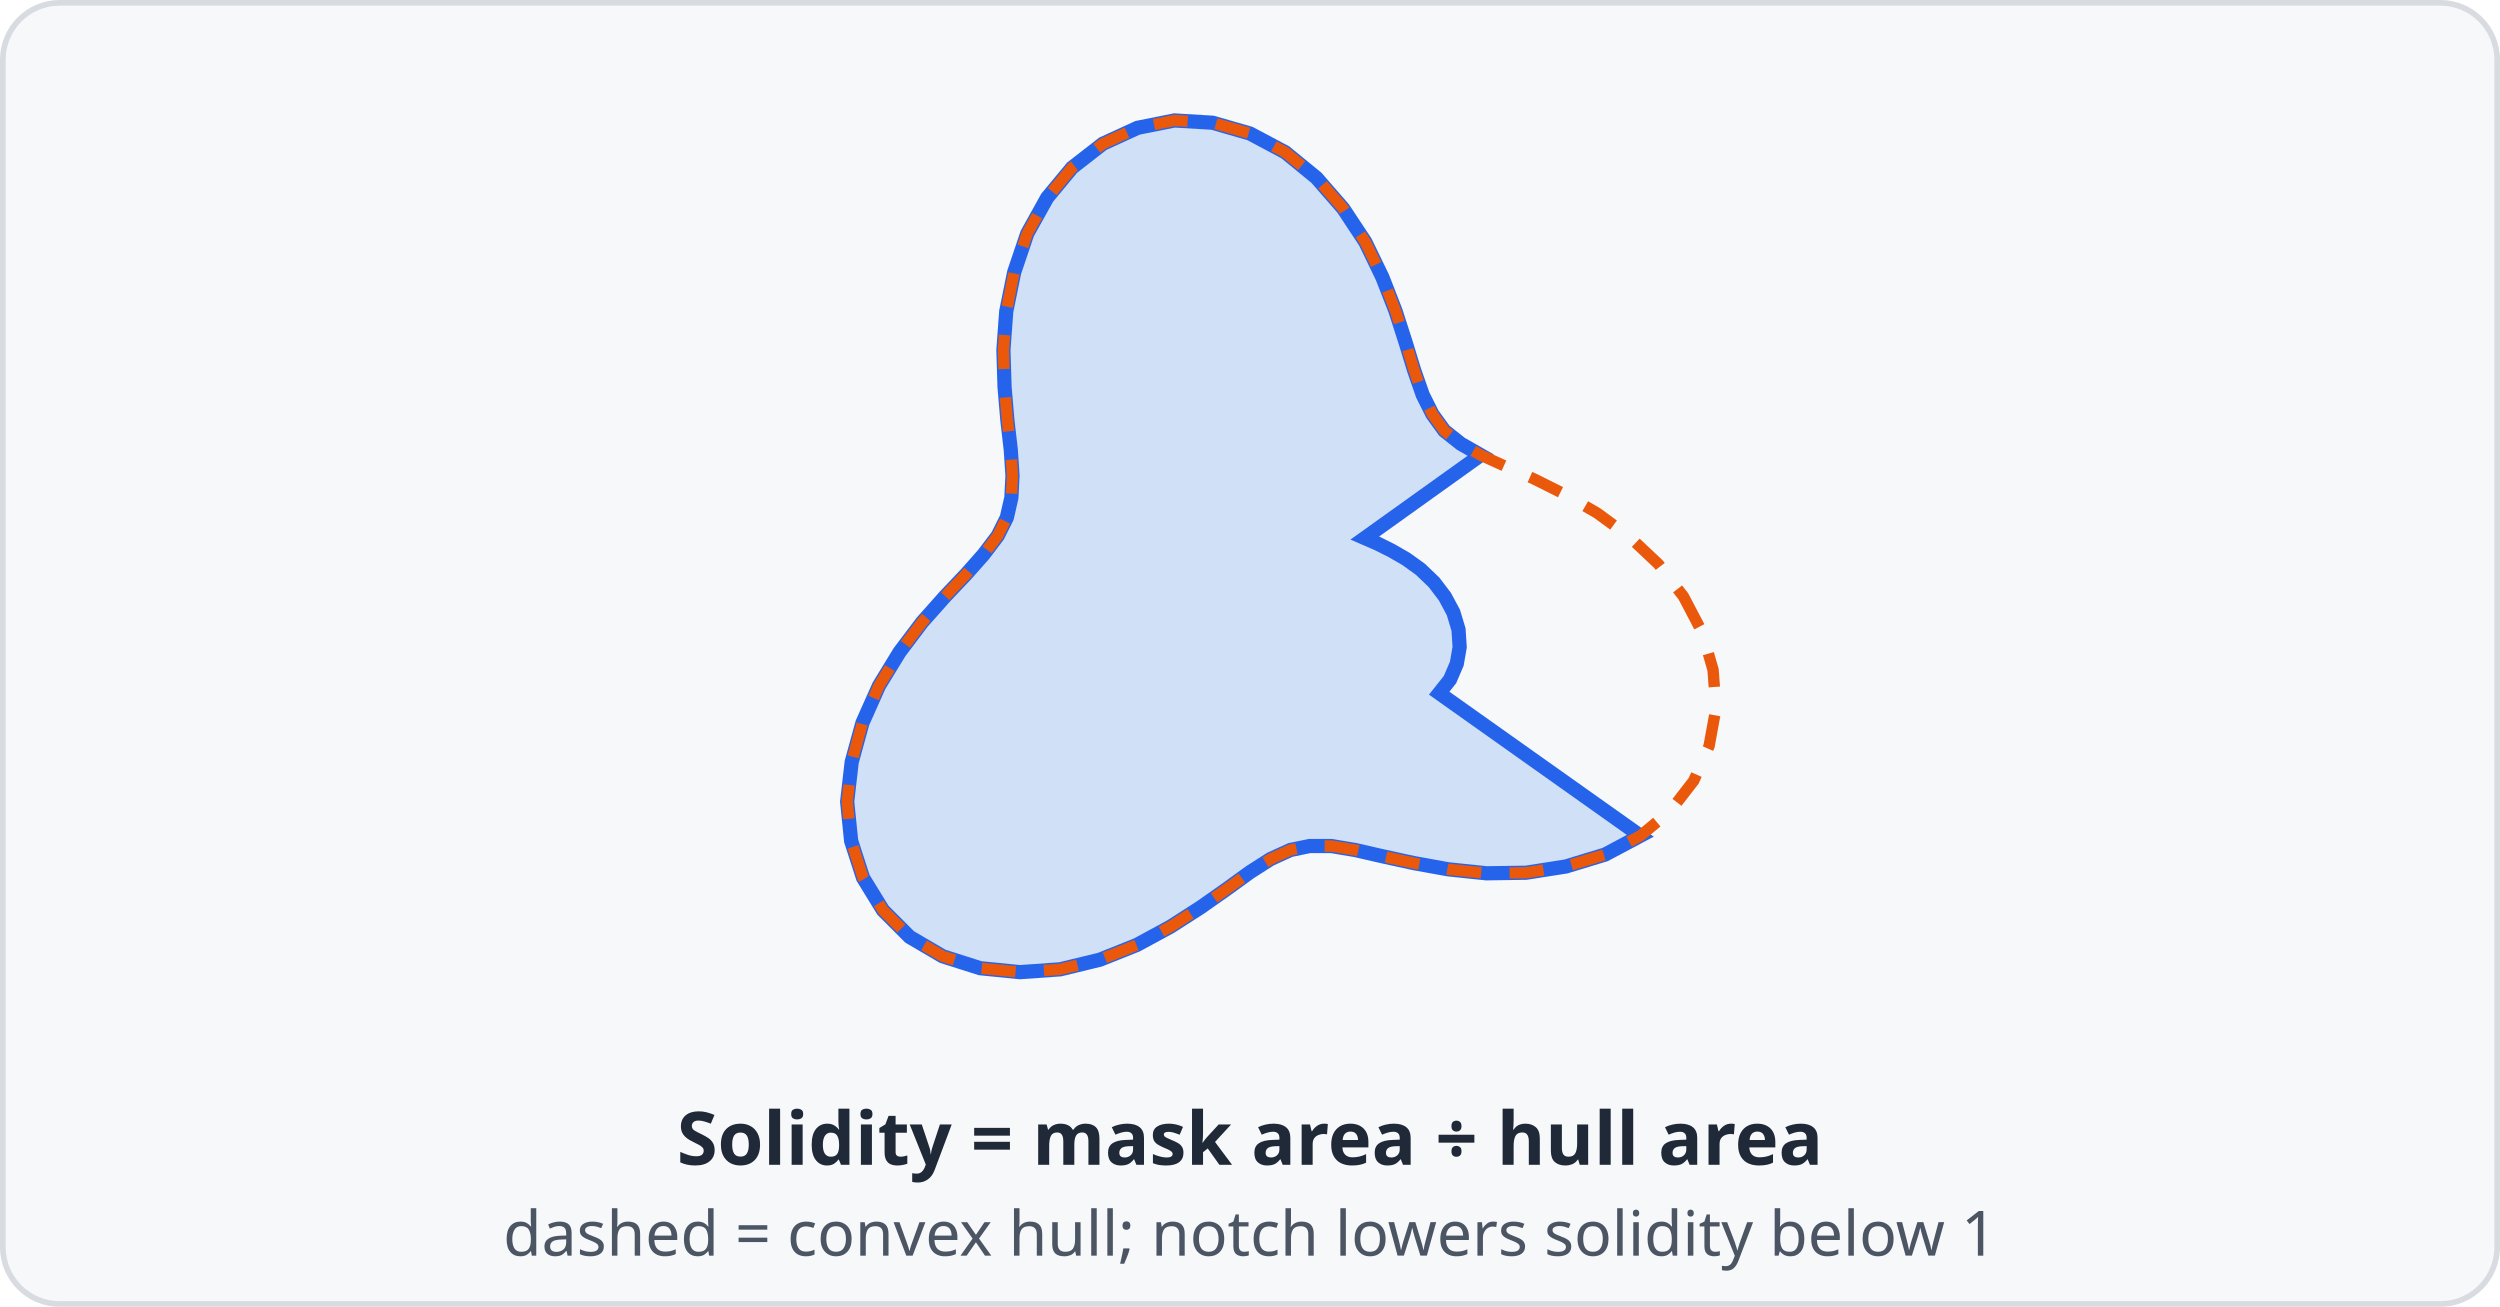
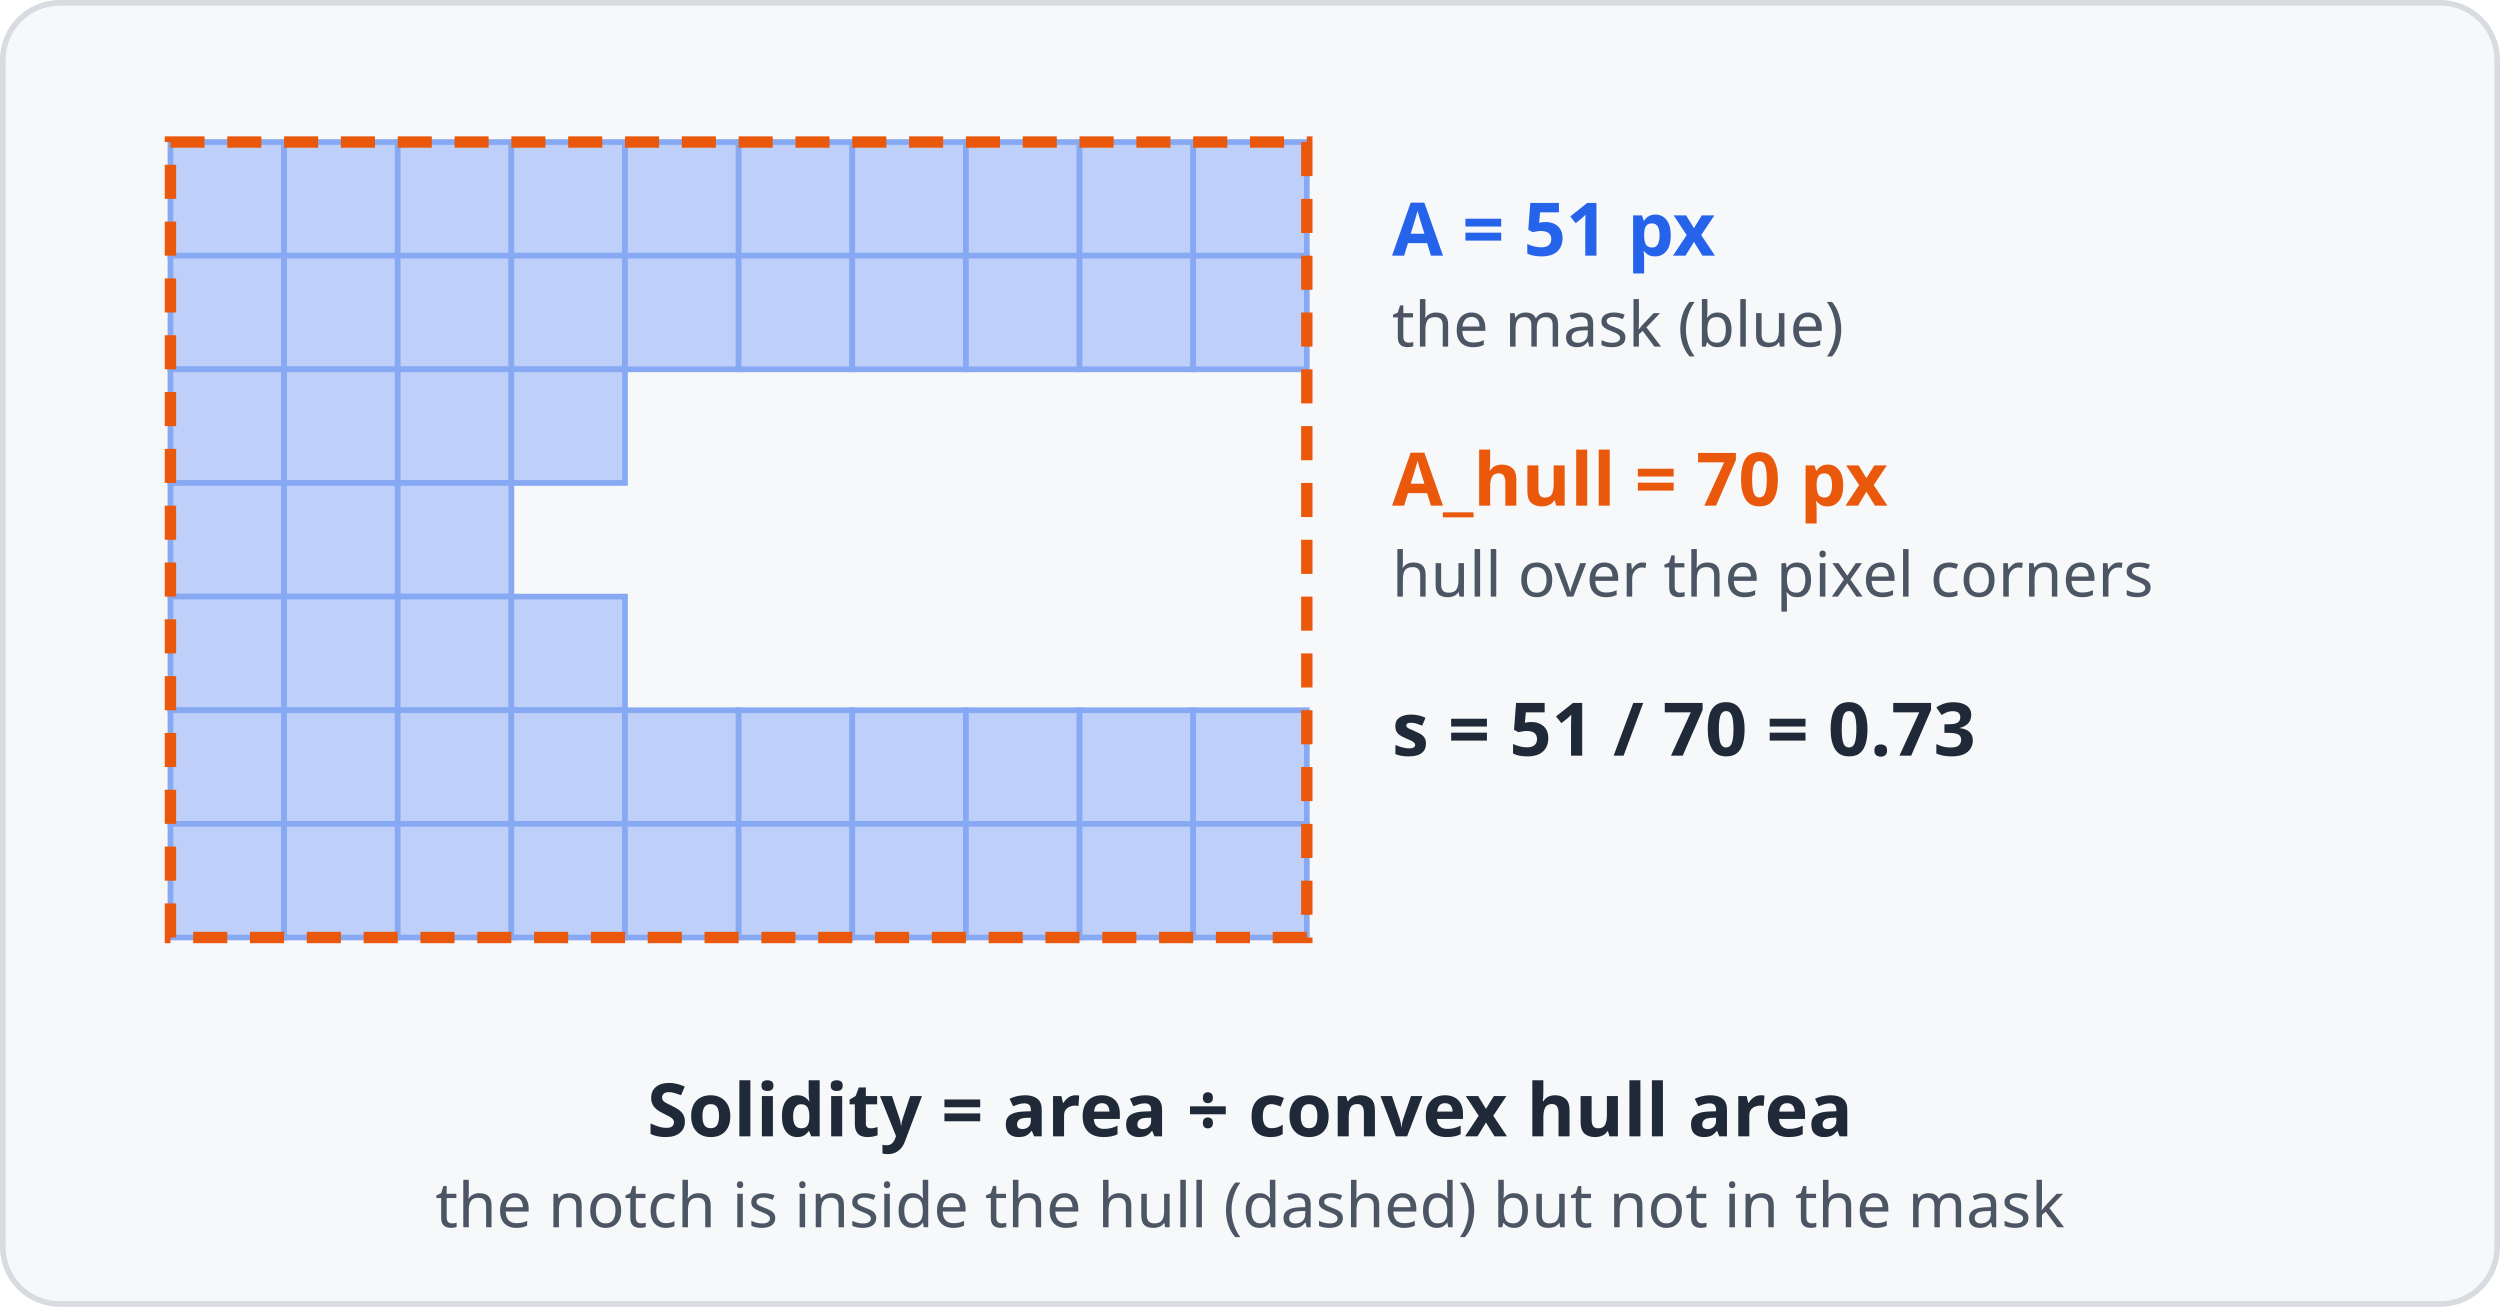
<svg xmlns="http://www.w3.org/2000/svg" width="440" height="230" viewBox="0 0 440 230">
  <style>
    .bg { fill: #f7f8fa; stroke: #d8dce1; stroke-width: 1; }
-     .shape { fill: #cfe0f7; stroke: #2563eb; stroke-width: 2.5; }
-     .shape2 { fill: #ffe3cc; stroke: #ea580c; stroke-width: 2.5; }
-     .hull { fill: none; stroke: #ea580c; stroke-width: 2; stroke-dasharray: 6 5; }
-     .axis { stroke: #111827; stroke-width: 2; }
-     .axis-minor { stroke: #ea580c; stroke-width: 2; }
-     .dim { stroke: #6b7280; stroke-width: 1.5; stroke-dasharray: 4 3; }
-     .dot { fill: #111827; }
-     .dot2 { fill: #ea580c; }
    .lbl { font: 13px sans-serif; fill: #1f2937; }
    .lbl-sm { font: 11px sans-serif; fill: #4b5563; }
    .lbl-bold { font: 13px sans-serif; font-weight: 600; fill: #1f2937; }
  </style>
+   <defs>
+     <marker id="aB" viewBox="0 0 10 10" refX="9" refY="5" markerWidth="6" markerHeight="6" orient="auto-start-reverse">
+       <path d="M0,0 L10,5 L0,10 z" fill="#2563eb" />
+     </marker>
+     <marker id="aO" viewBox="0 0 10 10" refX="9" refY="5" markerWidth="6" markerHeight="6" orient="auto-start-reverse">
+       <path d="M0,0 L10,5 L0,10 z" fill="#ea580c" />
+     </marker>
+     <marker id="aG" viewBox="0 0 10 10" refX="9" refY="5" markerWidth="6" markerHeight="6" orient="auto-start-reverse">
+       <path d="M0,0 L10,5 L0,10 z" fill="#16a34a" />
+     </marker>
+     <marker id="aP" viewBox="0 0 10 10" refX="9" refY="5" markerWidth="6" markerHeight="6" orient="auto-start-reverse">
+       <path d="M0,0 L10,5 L0,10 z" fill="#9333ea" />
+     </marker>
+     <marker id="aK" viewBox="0 0 10 10" refX="9" refY="5" markerWidth="6" markerHeight="6" orient="auto-start-reverse">
+       <path d="M0,0 L10,5 L0,10 z" fill="#4b5563" />
+     </marker>
+   </defs>
  <rect class="bg" x="0.5" y="0.5" width="439" height="229" rx="10" />
-   <path class="shape" d="M 254.3,105.0 L 255.8,107.8 L 256.7,110.8 L 256.9,113.9 L 256.4,116.8 L 255.2,119.6 L 253.3,122.0 L 288.7,147.1 L 282.5,150.4 L 275.6,152.5 L 268.6,153.6 L 261.6,153.7 L 254.9,153.0 L 248.8,151.9 L 243.3,150.7 L 238.5,149.6 L 234.3,148.9 L 230.5,148.9 L 227.1,149.6 L 223.6,151.2 L 220.0,153.5 L 216.0,156.4 L 211.3,159.7 L 206.0,163.1 L 200.1,166.3 L 193.6,168.9 L 186.6,170.6 L 179.5,171.1 L 172.5,170.4 L 165.9,168.3 L 160.1,164.9 L 155.4,160.2 L 151.9,154.5 L 149.8,148.0 L 149.1,141.1 L 149.9,134.1 L 151.8,127.2 L 154.7,120.7 L 158.3,114.8 L 162.3,109.5 L 166.3,105.0 L 170.0,101.1 L 173.1,97.6 L 175.6,94.3 L 177.2,91.1 L 178.0,87.6 L 178.2,83.7 L 177.9,79.2 L 177.3,74.0 L 176.8,68.1 L 176.6,61.6 L 177.1,54.8 L 178.5,47.9 L 180.8,41.1 L 184.3,34.8 L 188.7,29.5 L 194.1,25.3 L 200.2,22.5 L 206.7,21.2 L 213.4,21.6 L 220.0,23.5 L 226.2,26.8 L 231.7,31.3 L 236.4,36.7 L 240.3,42.6 L 243.3,48.8 L 245.6,54.7 L 247.4,60.3 L 248.9,65.2 L 250.4,69.5 L 252.1,72.9 L 254.2,75.8 L 257.1,78.1 L 260.6,80.1 L 240.2,94.7 L 242.5,95.7 L 244.9,96.9 L 247.5,98.4 L 250.0,100.2 L 252.4,102.5 Z" />
-   <path class="hull" d="M 296.3,105.0 L 299.6,111.3 L 301.5,117.9 L 302.0,124.7 L 300.8,131.3 L 298.1,137.4 L 294.0,142.7 L 288.7,147.1 L 282.5,150.4 L 275.6,152.5 L 268.6,153.6 L 261.6,153.7 L 254.9,153.0 L 248.8,151.9 L 243.3,150.7 L 238.5,149.6 L 234.3,148.9 L 230.5,148.9 L 227.1,149.6 L 223.6,151.2 L 220.0,153.5 L 216.0,156.4 L 211.3,159.7 L 206.0,163.1 L 200.1,166.3 L 193.6,168.9 L 186.6,170.6 L 179.5,171.1 L 172.5,170.4 L 165.9,168.3 L 160.1,164.9 L 155.4,160.2 L 151.9,154.5 L 149.8,148.0 L 149.1,141.1 L 149.9,134.1 L 151.8,127.2 L 154.7,120.7 L 158.3,114.8 L 162.3,109.5 L 166.3,105.0 L 170.0,101.1 L 173.1,97.6 L 175.6,94.3 L 177.2,91.1 L 178.0,87.6 L 178.2,83.7 L 177.9,79.2 L 177.3,74.0 L 176.8,68.1 L 176.6,61.6 L 177.1,54.8 L 178.5,47.9 L 180.8,41.1 L 184.3,34.8 L 188.7,29.5 L 194.1,25.3 L 200.2,22.5 L 206.7,21.2 L 213.4,21.6 L 220.0,23.5 L 226.2,26.8 L 231.7,31.3 L 236.4,36.7 L 240.3,42.6 L 243.3,48.8 L 245.6,54.7 L 247.4,60.3 L 248.9,65.2 L 250.4,69.5 L 252.1,72.9 L 254.2,75.8 L 257.1,78.1 L 260.6,80.1 L 265.0,82.1 L 270.0,84.3 L 275.4,87.0 L 281.1,90.3 L 286.7,94.4 L 291.9,99.3 Z" />
-   <text class="lbl-bold" x="220" y="205" text-anchor="middle">Solidity = mask area ÷ hull area</text>
-   <text class="lbl-sm" x="220" y="221" text-anchor="middle">dashed = convex hull; notch lowers solidity below 1</text>
+   <rect x="30" y="25" width="20" height="20" fill="#bed0f9" stroke="#87a9f4" stroke-width="1" />
+   <rect x="50" y="25" width="20" height="20" fill="#bed0f9" stroke="#87a9f4" stroke-width="1" />
+   <rect x="70" y="25" width="20" height="20" fill="#bed0f9" stroke="#87a9f4" stroke-width="1" />
+   <rect x="90" y="25" width="20" height="20" fill="#bed0f9" stroke="#87a9f4" stroke-width="1" />
+   <rect x="110" y="25" width="20" height="20" fill="#bed0f9" stroke="#87a9f4" stroke-width="1" />
+   <rect x="130" y="25" width="20" height="20" fill="#bed0f9" stroke="#87a9f4" stroke-width="1" />
+   <rect x="150" y="25" width="20" height="20" fill="#bed0f9" stroke="#87a9f4" stroke-width="1" />
+   <rect x="170" y="25" width="20" height="20" fill="#bed0f9" stroke="#87a9f4" stroke-width="1" />
+   <rect x="190" y="25" width="20" height="20" fill="#bed0f9" stroke="#87a9f4" stroke-width="1" />
+   <rect x="210" y="25" width="20" height="20" fill="#bed0f9" stroke="#87a9f4" stroke-width="1" />
+   <rect x="30" y="45" width="20" height="20" fill="#bed0f9" stroke="#87a9f4" stroke-width="1" />
+   <rect x="50" y="45" width="20" height="20" fill="#bed0f9" stroke="#87a9f4" stroke-width="1" />
+   <rect x="70" y="45" width="20" height="20" fill="#bed0f9" stroke="#87a9f4" stroke-width="1" />
+   <rect x="90" y="45" width="20" height="20" fill="#bed0f9" stroke="#87a9f4" stroke-width="1" />
+   <rect x="110" y="45" width="20" height="20" fill="#bed0f9" stroke="#87a9f4" stroke-width="1" />
+   <rect x="130" y="45" width="20" height="20" fill="#bed0f9" stroke="#87a9f4" stroke-width="1" />
+   <rect x="150" y="45" width="20" height="20" fill="#bed0f9" stroke="#87a9f4" stroke-width="1" />
+   <rect x="170" y="45" width="20" height="20" fill="#bed0f9" stroke="#87a9f4" stroke-width="1" />
+   <rect x="190" y="45" width="20" height="20" fill="#bed0f9" stroke="#87a9f4" stroke-width="1" />
+   <rect x="210" y="45" width="20" height="20" fill="#bed0f9" stroke="#87a9f4" stroke-width="1" />
+   <rect x="30" y="65" width="20" height="20" fill="#bed0f9" stroke="#87a9f4" stroke-width="1" />
+   <rect x="50" y="65" width="20" height="20" fill="#bed0f9" stroke="#87a9f4" stroke-width="1" />
+   <rect x="70" y="65" width="20" height="20" fill="#bed0f9" stroke="#87a9f4" stroke-width="1" />
+   <rect x="90" y="65" width="20" height="20" fill="#bed0f9" stroke="#87a9f4" stroke-width="1" />
+   <rect x="30" y="85" width="20" height="20" fill="#bed0f9" stroke="#87a9f4" stroke-width="1" />
+   <rect x="50" y="85" width="20" height="20" fill="#bed0f9" stroke="#87a9f4" stroke-width="1" />
+   <rect x="70" y="85" width="20" height="20" fill="#bed0f9" stroke="#87a9f4" stroke-width="1" />
+   <rect x="30" y="105" width="20" height="20" fill="#bed0f9" stroke="#87a9f4" stroke-width="1" />
+   <rect x="50" y="105" width="20" height="20" fill="#bed0f9" stroke="#87a9f4" stroke-width="1" />
+   <rect x="70" y="105" width="20" height="20" fill="#bed0f9" stroke="#87a9f4" stroke-width="1" />
+   <rect x="90" y="105" width="20" height="20" fill="#bed0f9" stroke="#87a9f4" stroke-width="1" />
+   <rect x="30" y="125" width="20" height="20" fill="#bed0f9" stroke="#87a9f4" stroke-width="1" />
+   <rect x="50" y="125" width="20" height="20" fill="#bed0f9" stroke="#87a9f4" stroke-width="1" />
+   <rect x="70" y="125" width="20" height="20" fill="#bed0f9" stroke="#87a9f4" stroke-width="1" />
+   <rect x="90" y="125" width="20" height="20" fill="#bed0f9" stroke="#87a9f4" stroke-width="1" />
+   <rect x="110" y="125" width="20" height="20" fill="#bed0f9" stroke="#87a9f4" stroke-width="1" />
+   <rect x="130" y="125" width="20" height="20" fill="#bed0f9" stroke="#87a9f4" stroke-width="1" />
+   <rect x="150" y="125" width="20" height="20" fill="#bed0f9" stroke="#87a9f4" stroke-width="1" />
+   <rect x="170" y="125" width="20" height="20" fill="#bed0f9" stroke="#87a9f4" stroke-width="1" />
+   <rect x="190" y="125" width="20" height="20" fill="#bed0f9" stroke="#87a9f4" stroke-width="1" />
+   <rect x="210" y="125" width="20" height="20" fill="#bed0f9" stroke="#87a9f4" stroke-width="1" />
+   <rect x="30" y="145" width="20" height="20" fill="#bed0f9" stroke="#87a9f4" stroke-width="1" />
+   <rect x="50" y="145" width="20" height="20" fill="#bed0f9" stroke="#87a9f4" stroke-width="1" />
+   <rect x="70" y="145" width="20" height="20" fill="#bed0f9" stroke="#87a9f4" stroke-width="1" />
+   <rect x="90" y="145" width="20" height="20" fill="#bed0f9" stroke="#87a9f4" stroke-width="1" />
+   <rect x="110" y="145" width="20" height="20" fill="#bed0f9" stroke="#87a9f4" stroke-width="1" />
+   <rect x="130" y="145" width="20" height="20" fill="#bed0f9" stroke="#87a9f4" stroke-width="1" />
+   <rect x="150" y="145" width="20" height="20" fill="#bed0f9" stroke="#87a9f4" stroke-width="1" />
+   <rect x="170" y="145" width="20" height="20" fill="#bed0f9" stroke="#87a9f4" stroke-width="1" />
+   <rect x="190" y="145" width="20" height="20" fill="#bed0f9" stroke="#87a9f4" stroke-width="1" />
+   <rect x="210" y="145" width="20" height="20" fill="#bed0f9" stroke="#87a9f4" stroke-width="1" />
+   <polygon points="30,25 230,25 230,165 30,165" fill="none" stroke="#ea580c" stroke-width="2" stroke-dasharray="6 4" />
+   <text class="lbl-bold" style="fill:#2563eb" x="245.0" y="45.0" text-anchor="start">A = 51 px</text>
+   <text class="lbl-sm" x="245.0" y="61.0" text-anchor="start">the mask (blue)</text>
+   <text class="lbl-bold" style="fill:#ea580c" x="245.0" y="89.0" text-anchor="start">A_hull = 70 px</text>
+   <text class="lbl-sm" x="245.0" y="105.0" text-anchor="start">hull over the pixel corners</text>
+   <text class="lbl-bold" x="245.0" y="133.0" text-anchor="start">s = 51 / 70 = 0.73</text>
+   <text class="lbl-bold" x="220" y="200" text-anchor="middle">Solidity = area ÷ convex hull area</text>
+   <text class="lbl-sm" x="220" y="216" text-anchor="middle">the notch is inside the hull (dashed) but not in the mask</text>
</svg>
